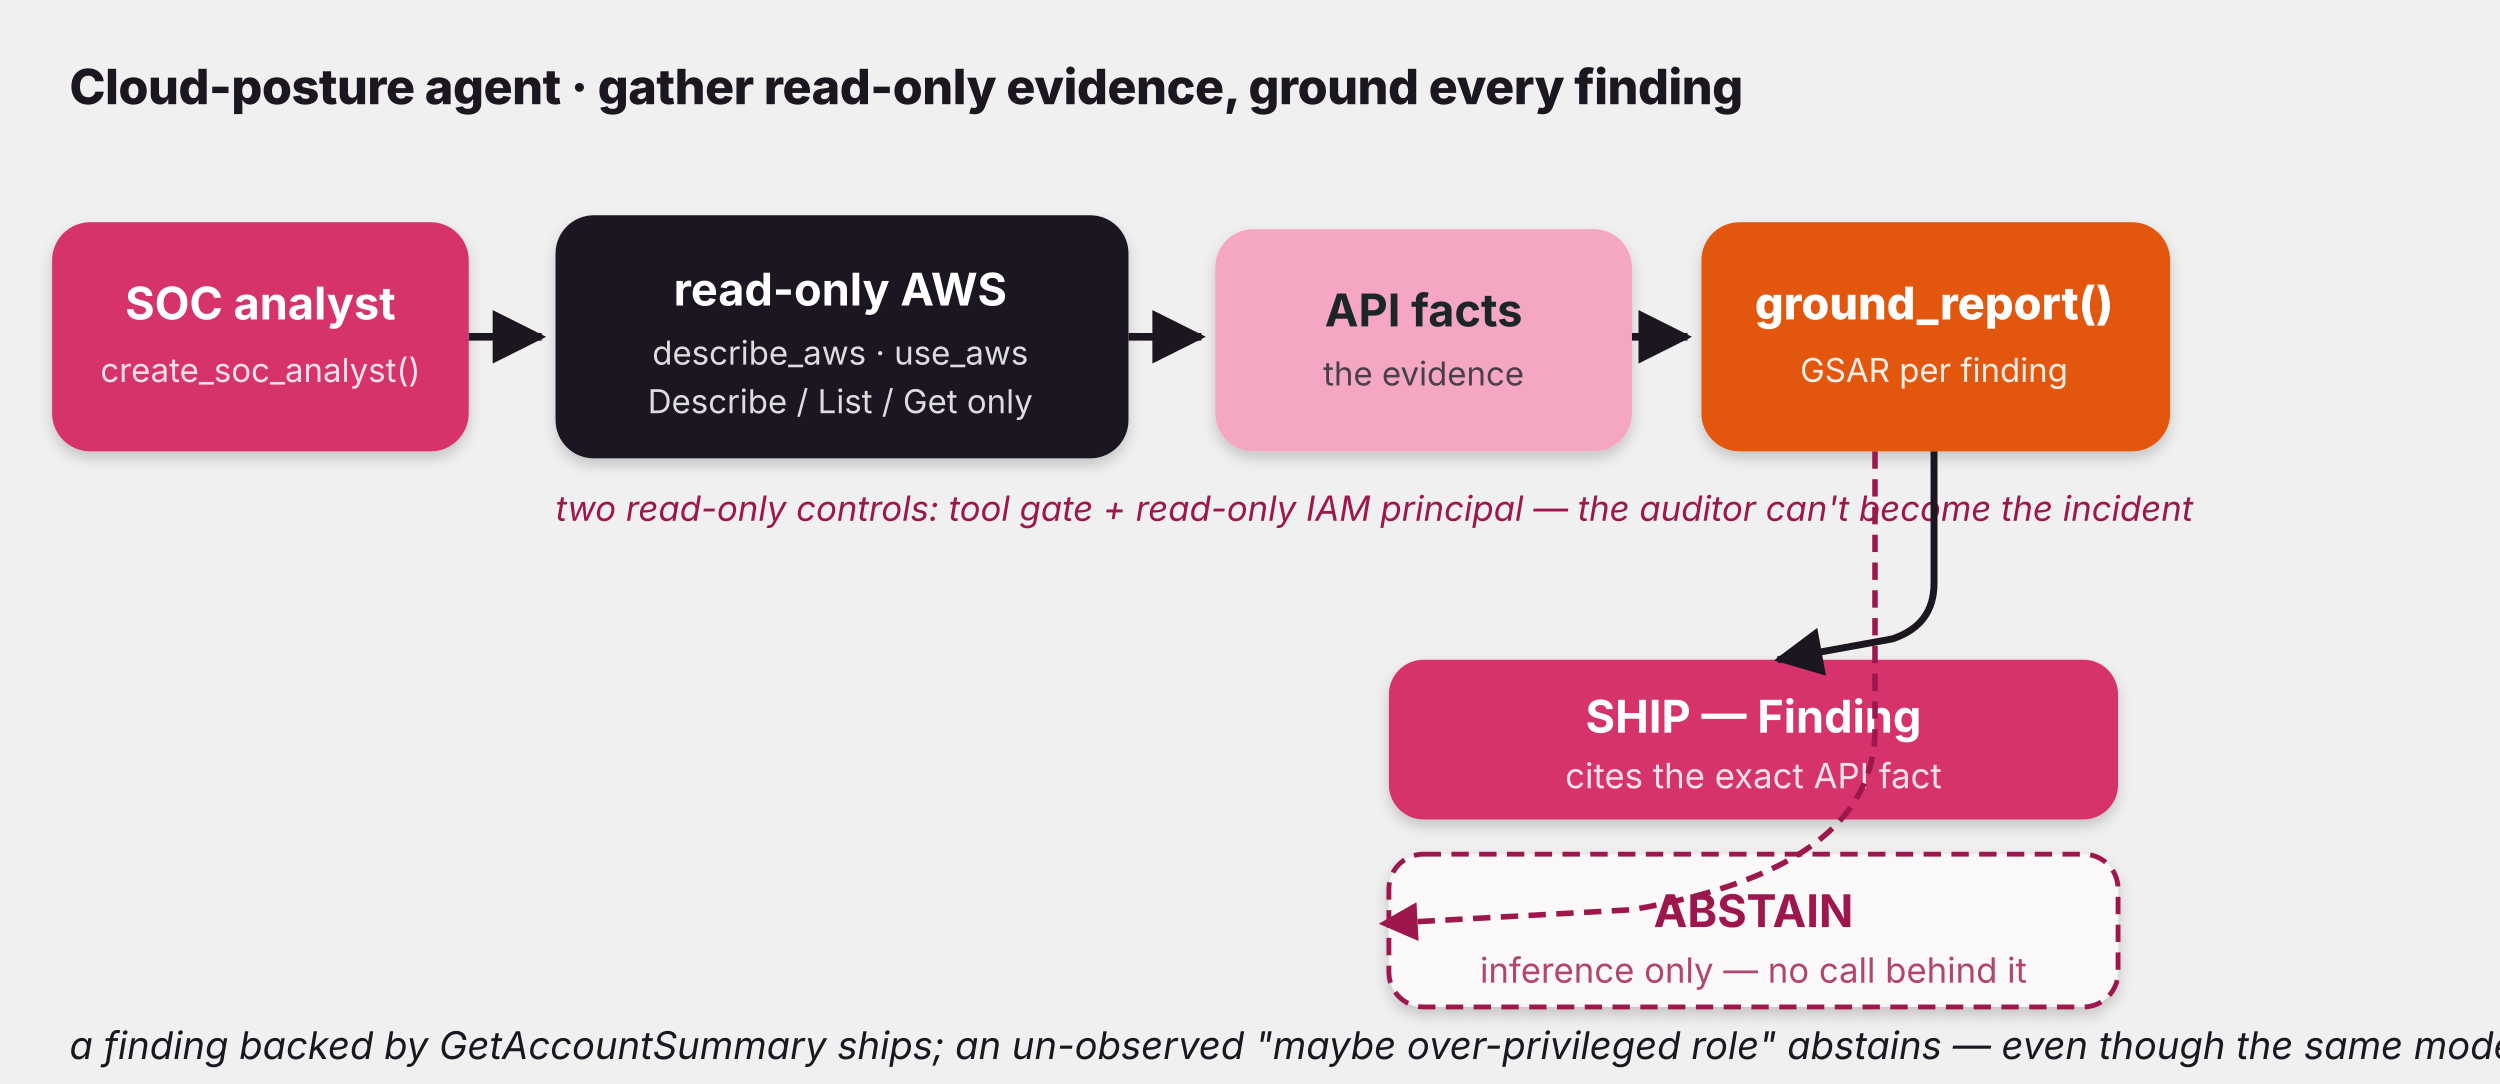
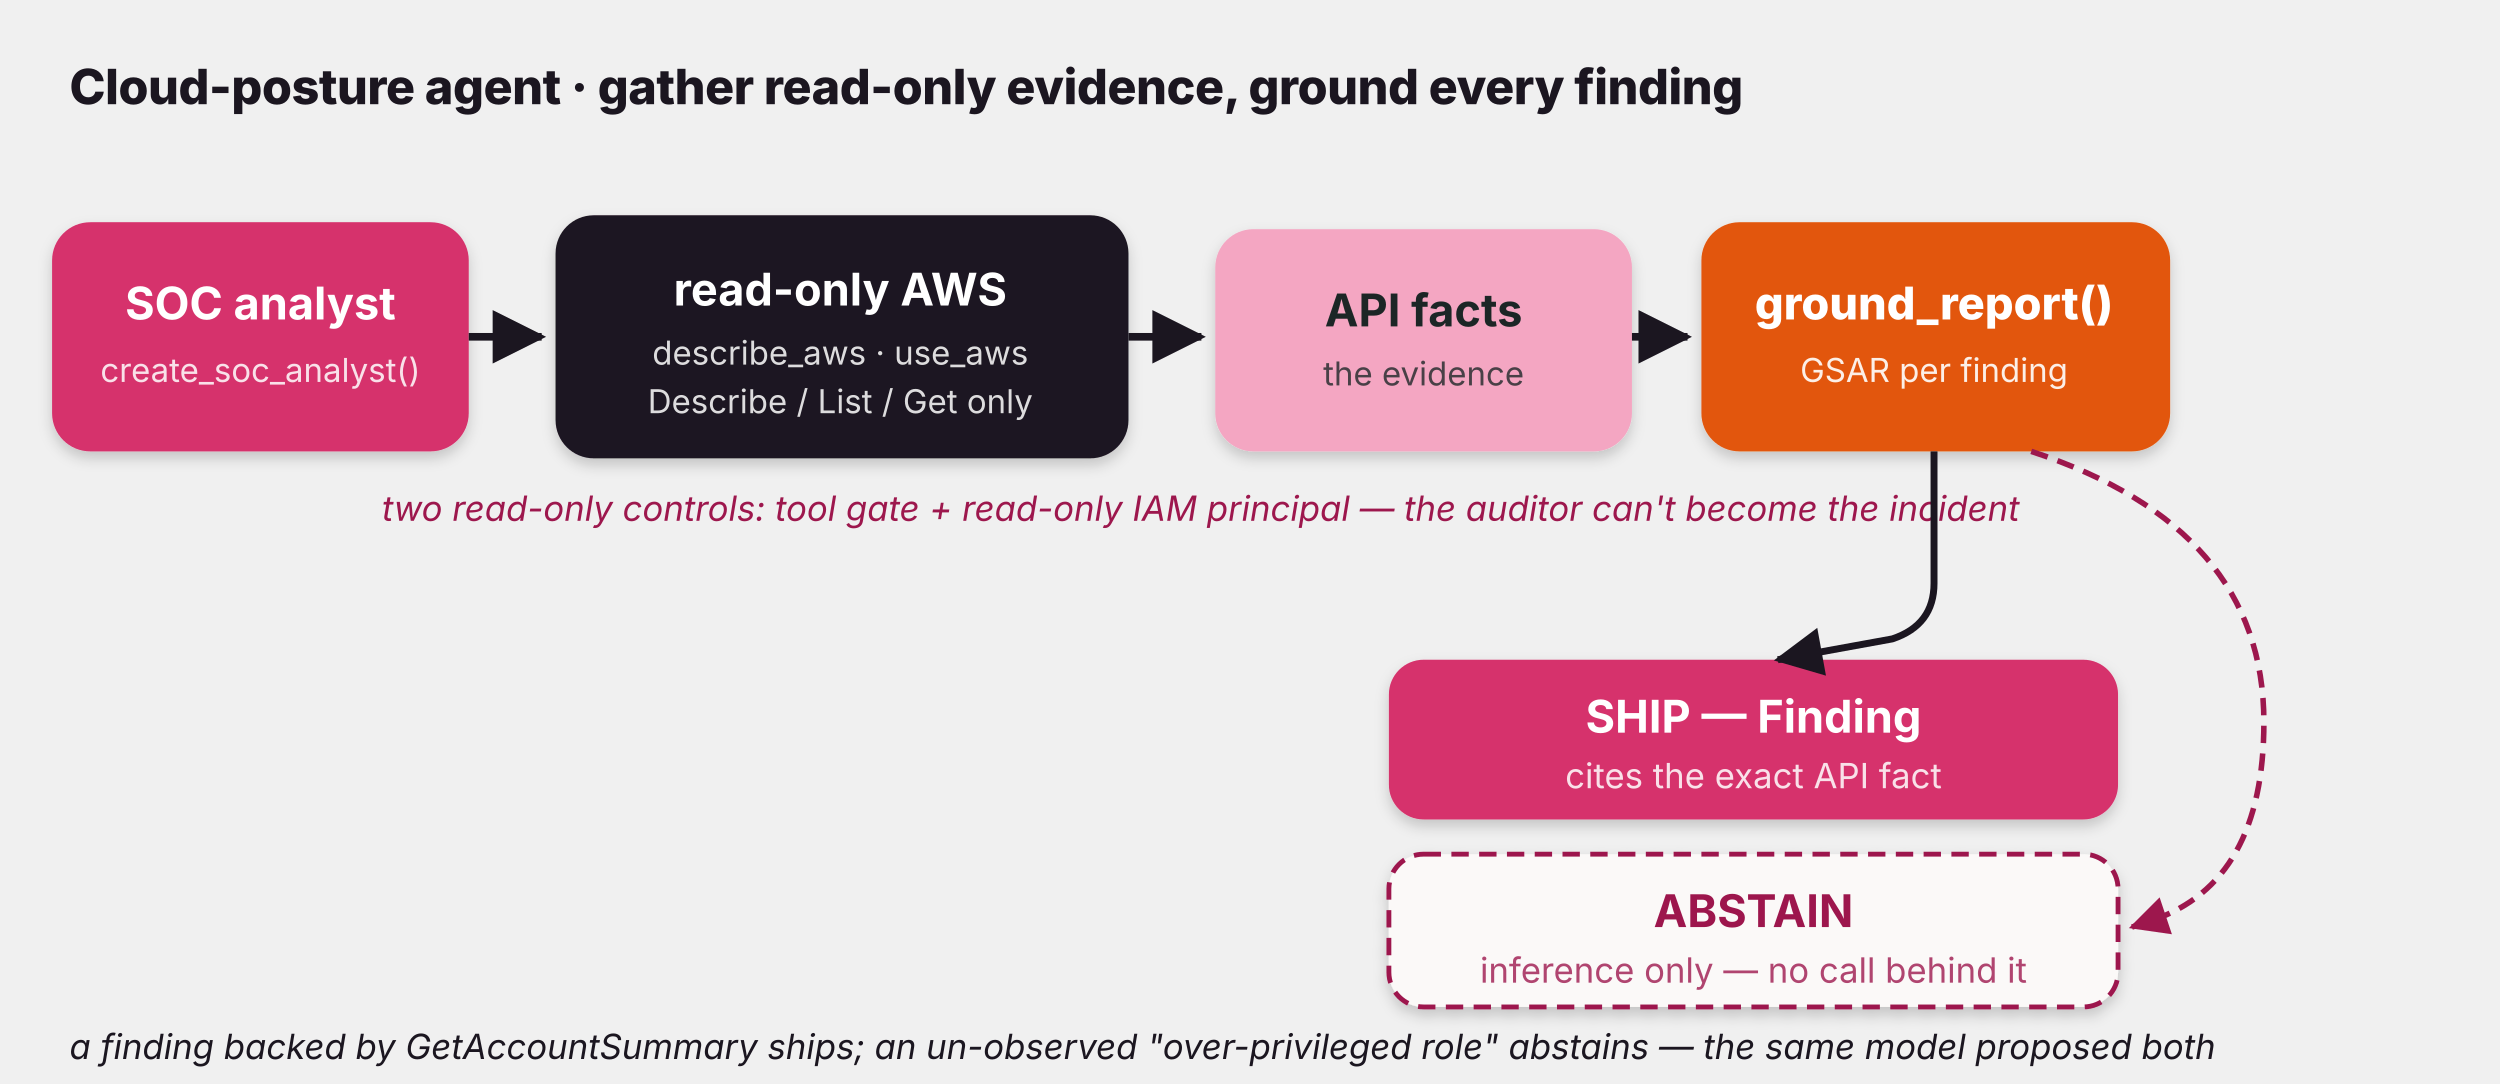
<svg xmlns="http://www.w3.org/2000/svg" viewBox="0 0 720 312" font-family="-apple-system, BlinkMacSystemFont, 'Inter', sans-serif" shape-rendering="geometricPrecision">
  <defs>
    <filter id="sh" x="-20%" y="-20%" width="140%" height="140%">
      <feGaussianBlur in="SourceAlpha" stdDeviation="2" />
      <feOffset dx="0" dy="2" />
      <feComponentTransfer>
        <feFuncA type="linear" slope="0.18" />
      </feComponentTransfer>
      <feMerge>
        <feMergeNode />
        <feMergeNode in="SourceGraphic" />
      </feMerge>
    </filter>
    <marker id="a" viewBox="0 0 12 12" refX="11" refY="6" markerWidth="7" markerHeight="7" orient="auto-start-reverse">
      <path d="M 0,0 L 12,6 L 0,12 z" fill="#1B1620" />
    </marker>
    <marker id="am" viewBox="0 0 12 12" refX="11" refY="6" markerWidth="7" markerHeight="7" orient="auto-start-reverse">
      <path d="M 0,0 L 12,6 L 0,12 z" fill="#9D174D" />
    </marker>
  </defs>
  <text x="20" y="30" font-size="14" font-weight="800" fill="#1B1620" letter-spacing="-0.01em">Cloud-posture agent · gather read-only evidence, ground every finding</text>
  <g filter="url(#sh)">
    <rect x="15" y="64" width="120" height="66" rx="11" fill="#D6336C" />
    <text x="75" y="92" text-anchor="middle" font-size="13" font-weight="700" fill="#FFFFFF">SOC analyst</text>
    <text x="75" y="110" text-anchor="middle" font-size="9.5" fill="#FFFFFF" opacity="0.85">create_soc_analyst()</text>
  </g>
  <g filter="url(#sh)">
    <rect x="160" y="62" width="165" height="70" rx="11" fill="#1B1620" />
    <text x="242" y="88" text-anchor="middle" font-size="13" font-weight="700" fill="#FFFFFF">read-only AWS</text>
    <text x="242" y="105" text-anchor="middle" font-size="9.5" fill="#FFFFFF" opacity="0.85">describe_aws · use_aws</text>
    <text x="242" y="119" text-anchor="middle" font-size="9.5" fill="#FFFFFF" opacity="0.85">Describe / List / Get only</text>
  </g>
  <g filter="url(#sh)">
    <rect x="350" y="66" width="120" height="64" rx="11" fill="#F4A6C2" />
    <text x="410" y="94" text-anchor="middle" font-size="13" font-weight="700" fill="#1F2828">API facts</text>
    <text x="410" y="111" text-anchor="middle" font-size="9.5" fill="#1F2828" opacity="0.8">the evidence</text>
  </g>
  <g filter="url(#sh)">
    <rect x="490" y="64" width="135" height="66" rx="11" fill="#E2570E" />
    <text x="557" y="92" text-anchor="middle" font-size="13" font-weight="800" fill="#FFFFFF">ground_report()</text>
    <text x="557" y="110" text-anchor="middle" font-size="9.5" fill="#FFFFFF" opacity="0.9">GSAR per finding</text>
  </g>
  <line x1="135" y1="97" x2="156" y2="97" stroke="#1B1620" stroke-width="2.2" marker-end="url(#a)" />
  <line x1="325" y1="97" x2="346" y2="97" stroke="#1B1620" stroke-width="2.2" marker-end="url(#a)" />
  <line x1="470" y1="97" x2="486" y2="97" stroke="#1B1620" stroke-width="2.2" marker-end="url(#a)" />
-   <text x="160" y="150" font-size="10" font-style="italic" fill="#9D174D">two read-only controls: tool gate + read-only IAM principal — the auditor can't become the incident</text>
+   <text x="110" y="150" font-size="10" font-style="italic" fill="#9D174D">two read-only controls: tool gate + read-only IAM principal — the auditor can't become the incident</text>
  <g filter="url(#sh)">
    <rect x="400" y="190" width="210" height="46" rx="10" fill="#D6336C" />
    <text x="505" y="211" text-anchor="middle" font-size="13" font-weight="700" fill="#FFFFFF">SHIP — Finding</text>
    <text x="505" y="227" text-anchor="middle" font-size="10" fill="#FFFFFF" opacity="0.85">cites the exact API fact</text>
  </g>
  <g filter="url(#sh)">
    <rect x="400" y="246" width="210" height="44" rx="10" fill="#FBF9F8" stroke="#9D174D" stroke-width="1.4" stroke-dasharray="5,3" />
    <text x="505" y="267" text-anchor="middle" font-size="13" font-weight="700" fill="#9D174D">ABSTAIN</text>
    <text x="505" y="283" text-anchor="middle" font-size="10" fill="#9D174D" opacity="0.8">inference only — no call behind it</text>
  </g>
  <path d="M 557,130 L 557,168 Q 557,180 545,184 L 512,190" fill="none" stroke="#1B1620" stroke-width="2" marker-end="url(#a)" />
-   <path d="M 540,130 L 540,210 Q 540,250 470,262 L 398,266" fill="none" stroke="#9D174D" stroke-width="1.6" stroke-dasharray="5,3" marker-end="url(#am)" />
-   <text x="20" y="305" font-size="11" font-style="italic" fill="#1B1620">a finding backed by GetAccountSummary ships; an un-observed "maybe over-privileged role" abstains — even though the same model proposed both</text>
+   <path d="M 585,130 Q 652,152 652,208 Q 652,254 620,265 L 614,267" fill="none" stroke="#9D174D" stroke-width="1.6" stroke-dasharray="5,3" marker-end="url(#am)" />
+   <text x="20" y="305" font-size="10" font-style="italic" fill="#1B1620">a finding backed by GetAccountSummary ships; an un-observed "over-privileged role" abstains — the same model proposed both</text>
</svg>
